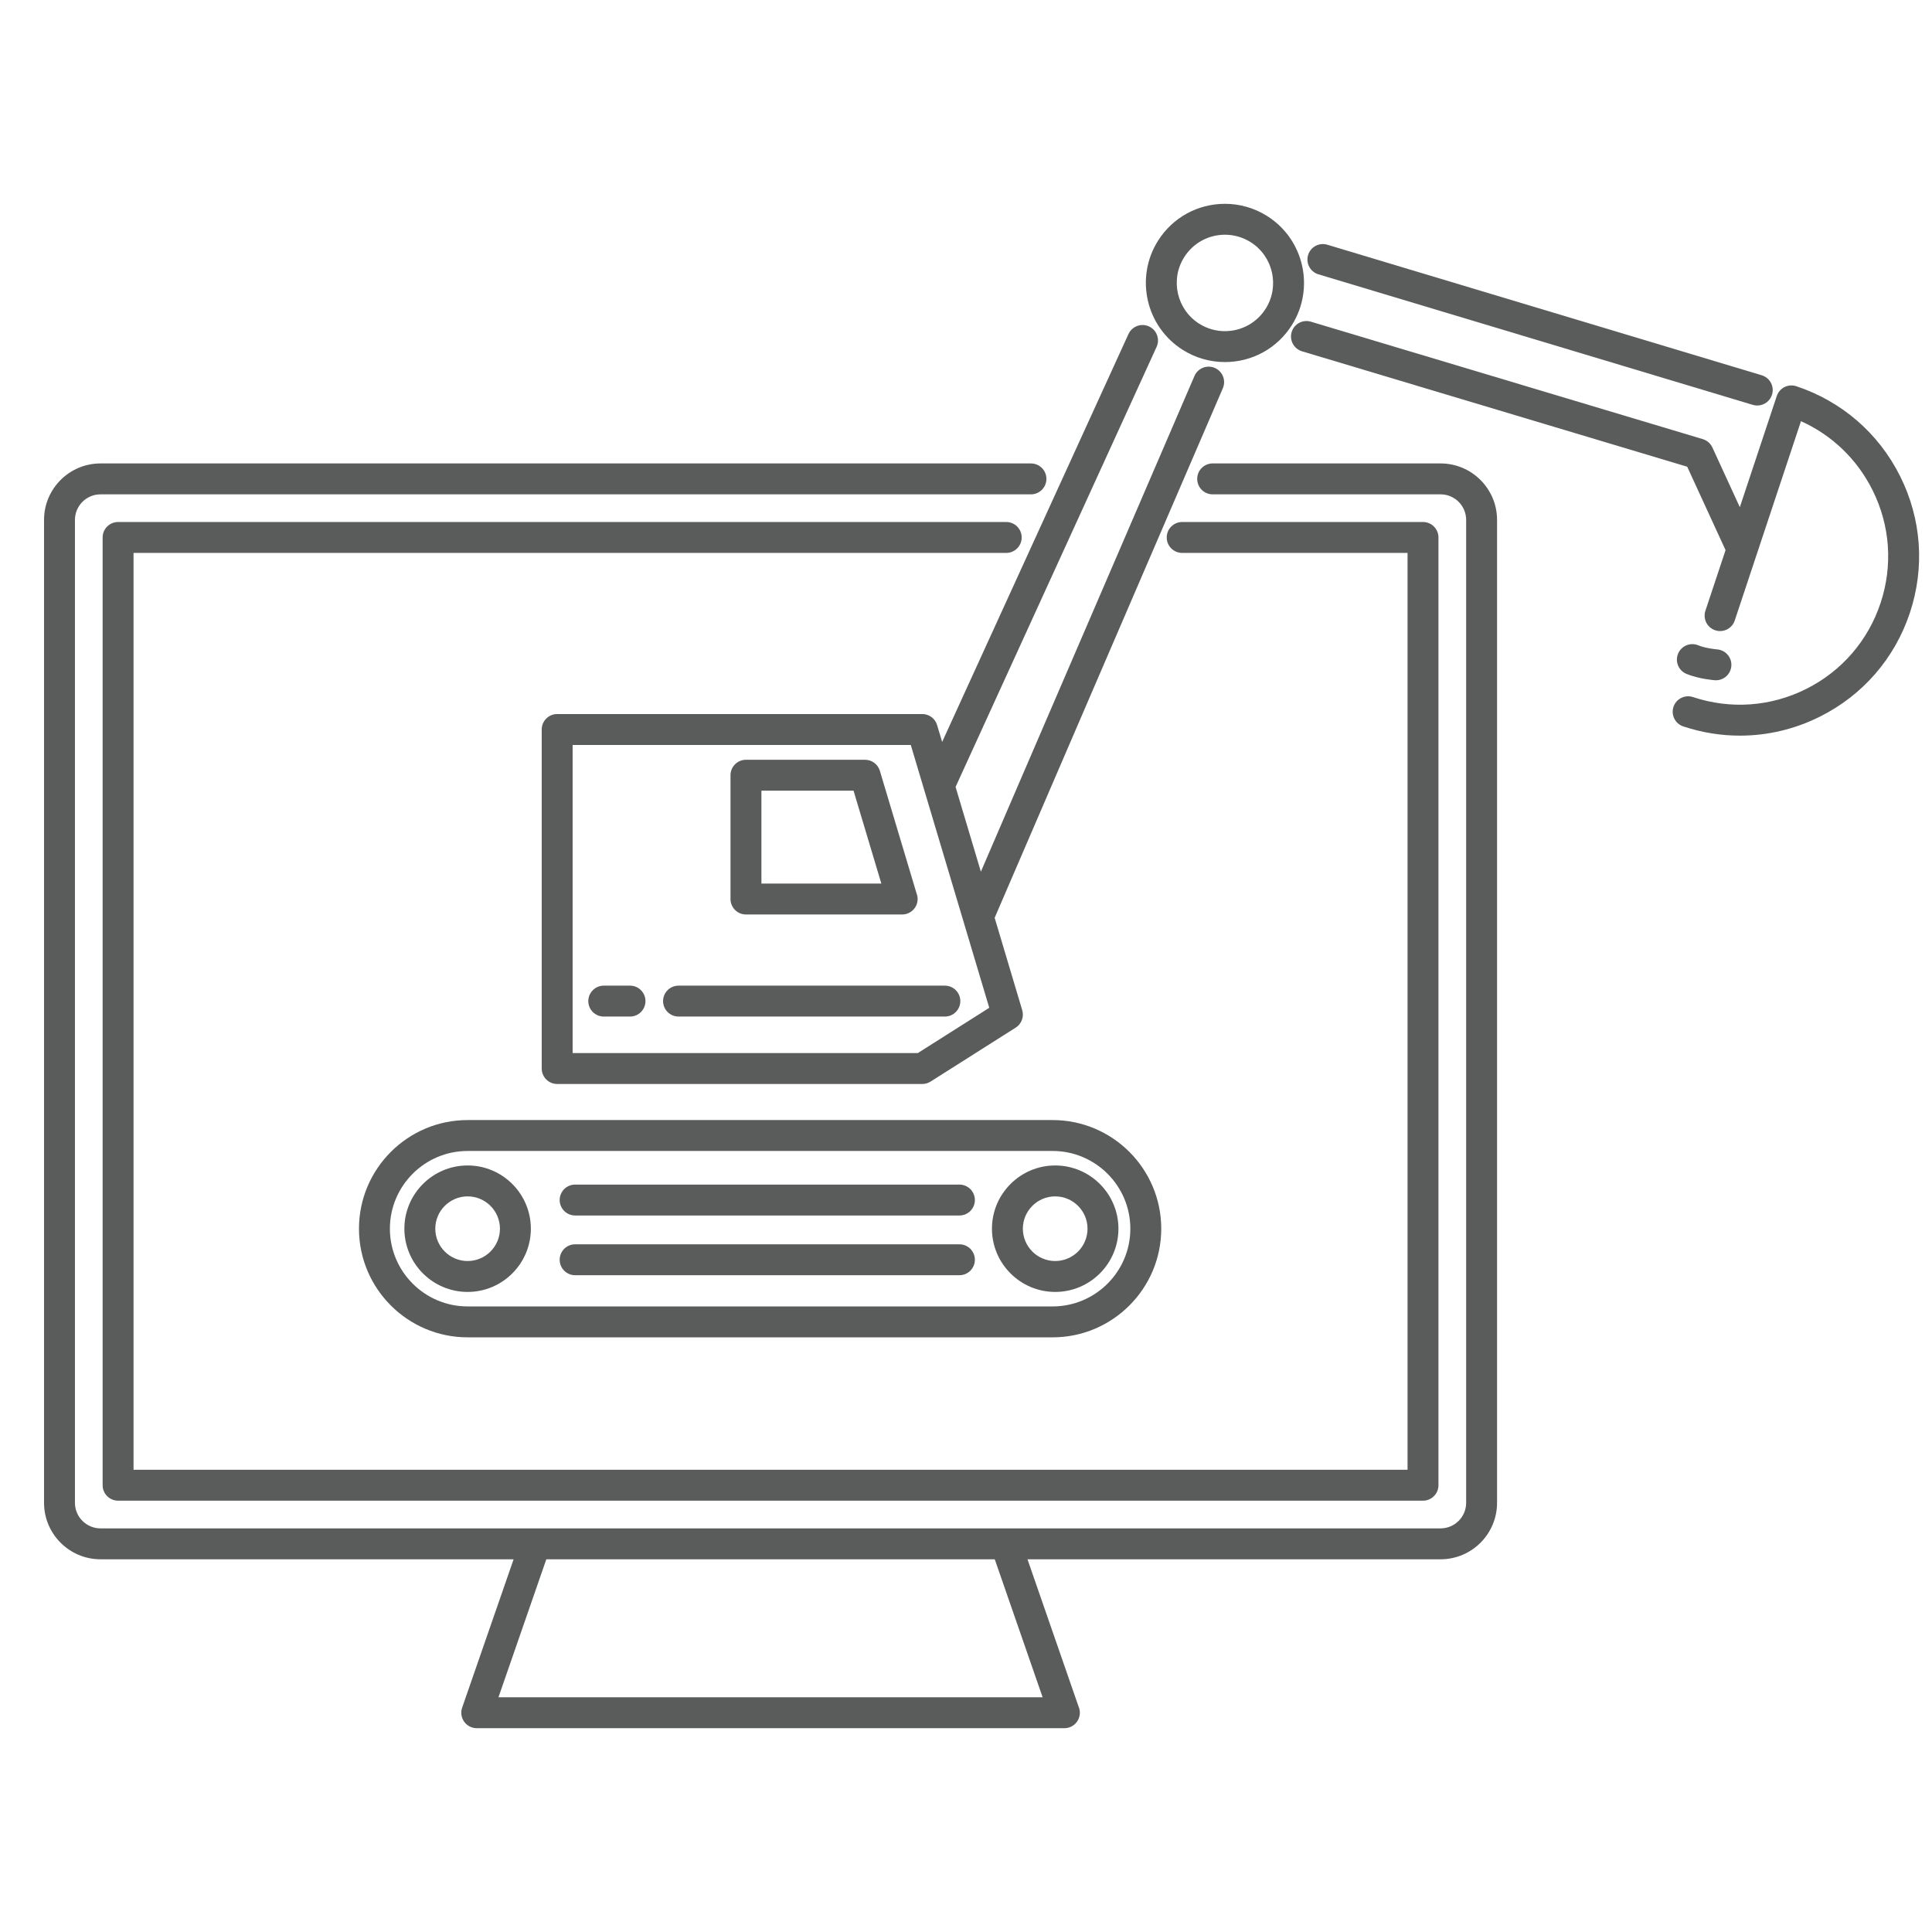
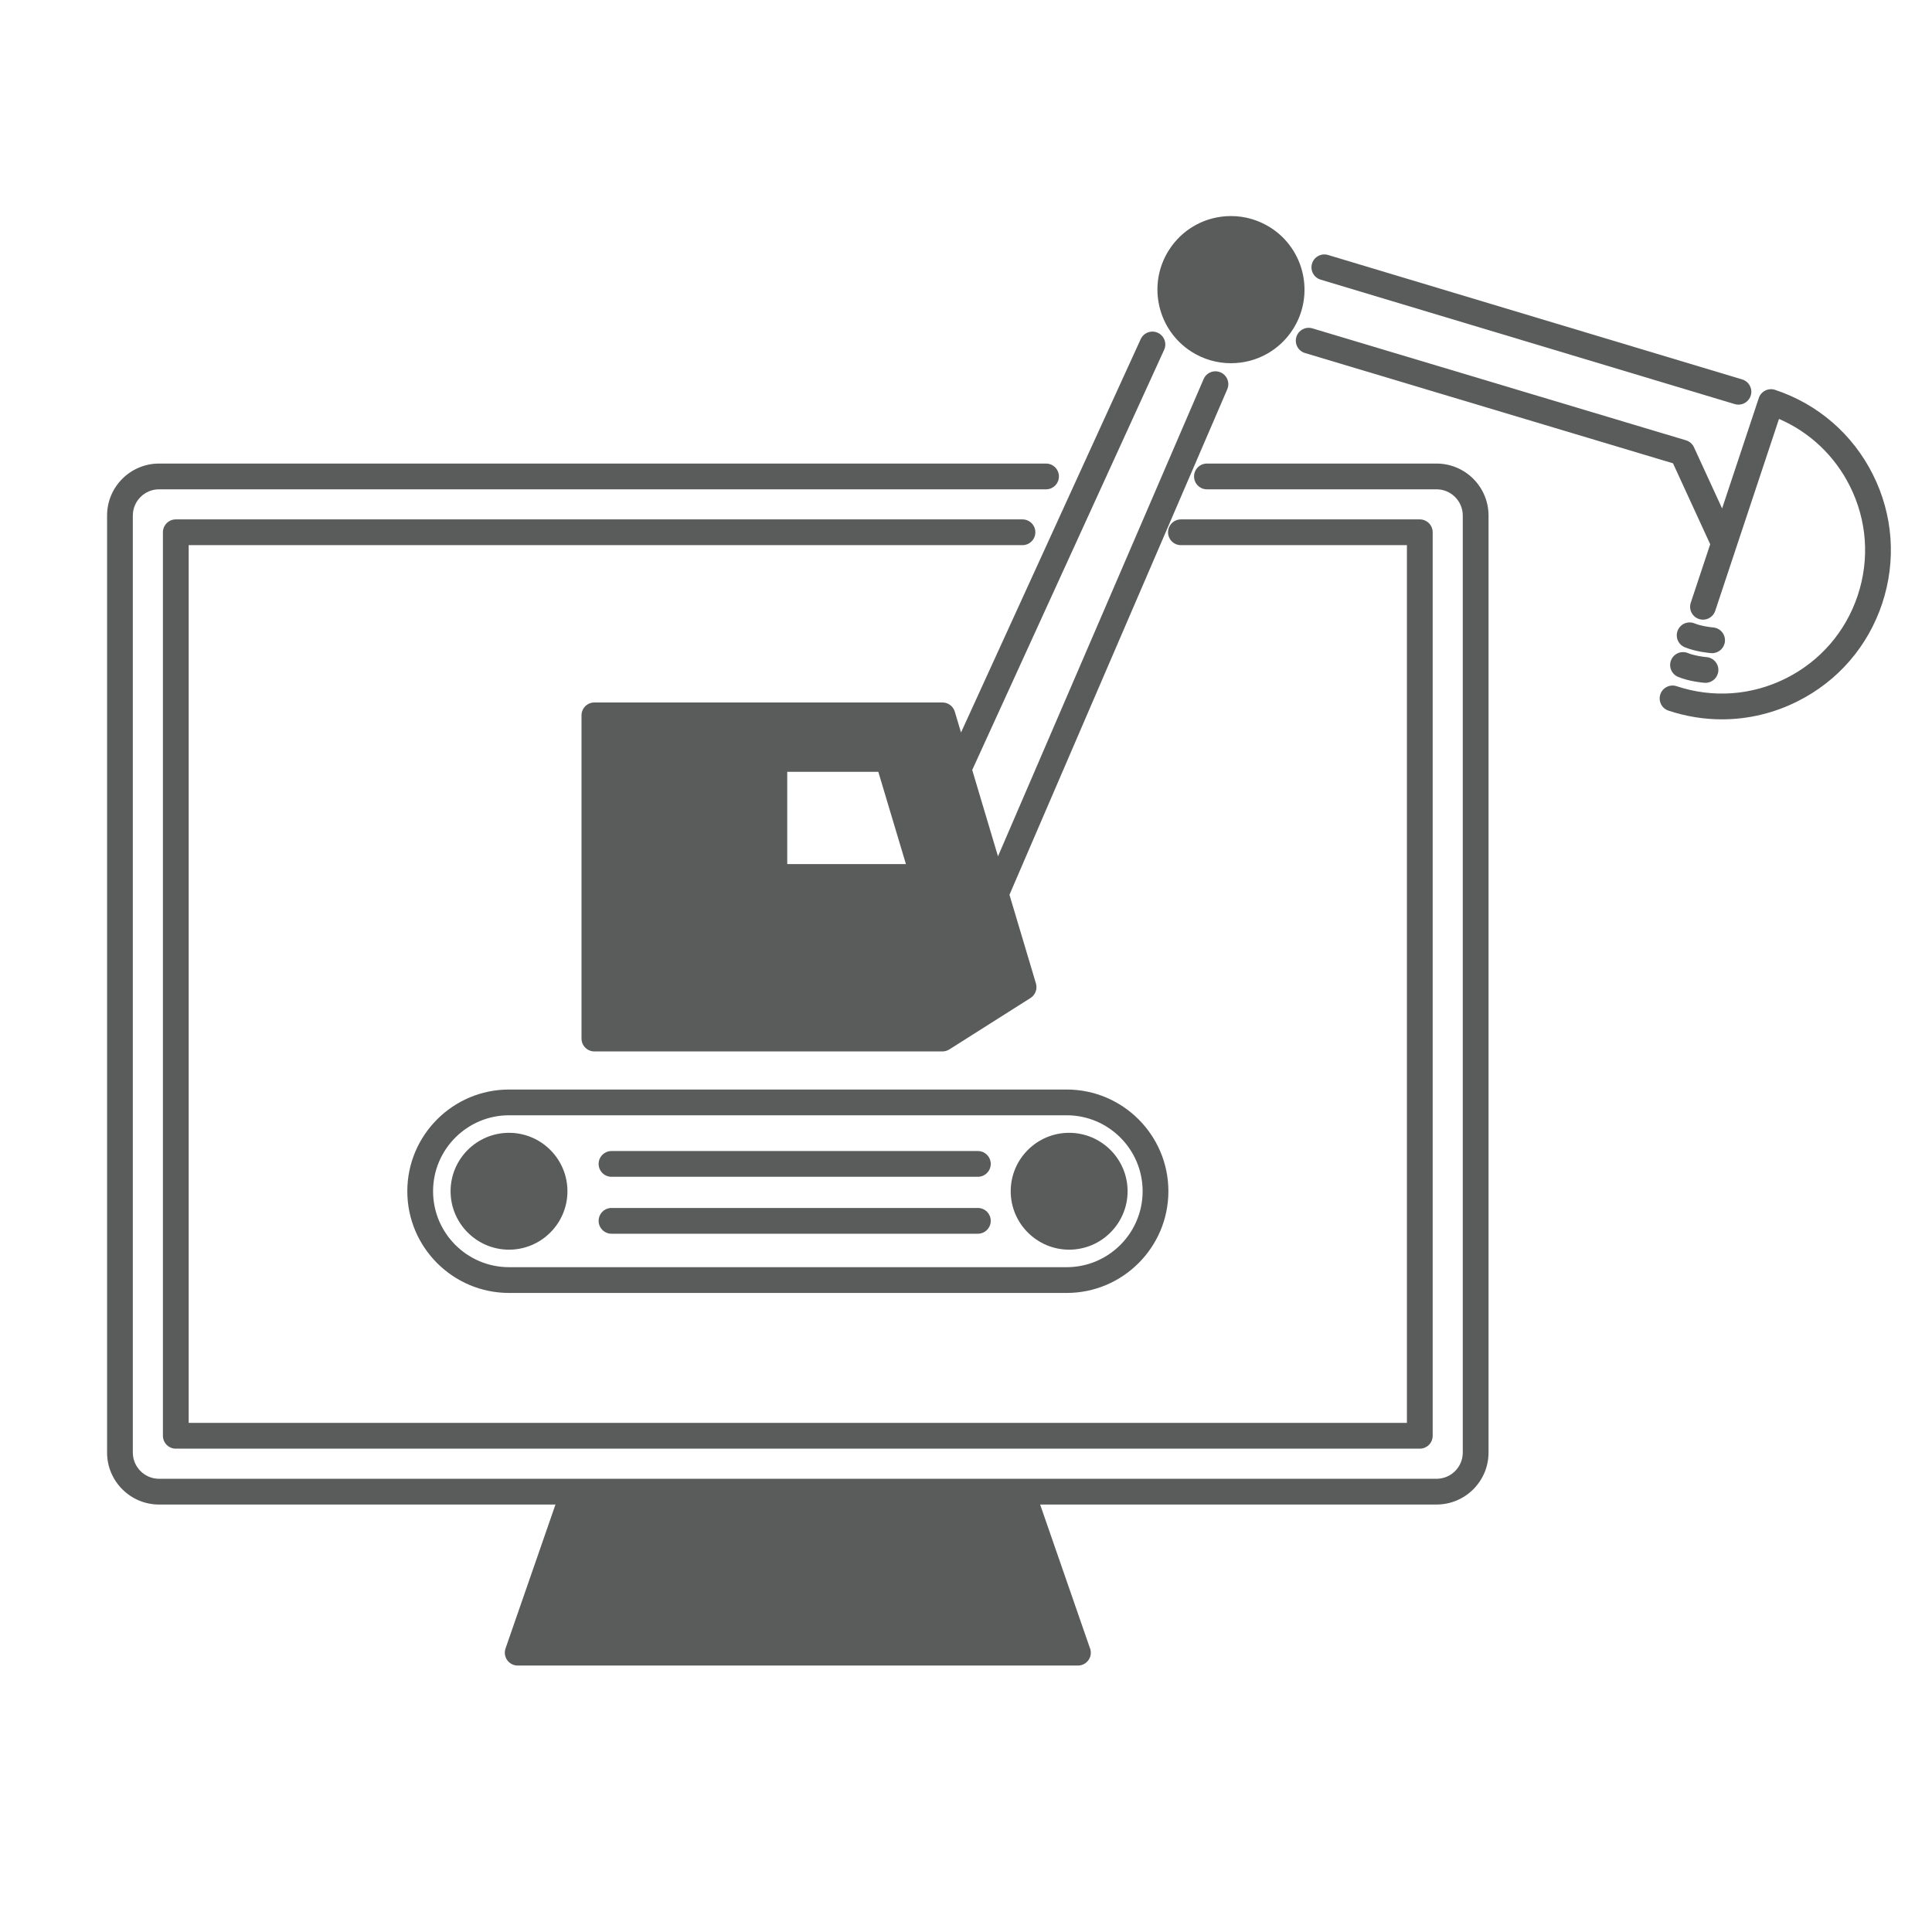
- <svg xmlns="http://www.w3.org/2000/svg" version="1.1" id="Layer_1" x="0px" y="0px" width="750px" height="750px" viewBox="585 165 750 750" enable-background="new 585 165 750 750" xml:space="preserve">
+ <svg xmlns="http://www.w3.org/2000/svg" version="1.1" id="Layer_1" x="0px" y="0px" width="750px" height="750px" viewBox="0 0 750 750" enable-background="new 0 0 750 750" xml:space="preserve">
  <g>
-     <path fill="#5A5B5B" d="M1144.231,344.905h-88.481c-3.313,0-6,2.687-6,6c0,3.314,2.687,6,6,6h88.481   c5.472,0,9.924,4.45,9.924,9.919v381.567c0,5.473-4.452,9.924-9.924,9.924H975.449c-0.005,0-0.009,0-0.013,0H792.813   c-0.004,0-0.008,0-0.012,0H624.018c-5.472,0-9.924-4.451-9.924-9.924V366.824c0-5.469,4.452-9.919,9.924-9.919h361.197   c3.313,0,6-2.686,6-6c0-3.313-2.687-6-6-6H624.018c-12.089,0-21.924,9.833-21.924,21.919v381.567   c0,12.09,9.835,21.924,21.924,21.924h160.363l-19.979,57.6c-0.636,1.834-0.346,3.863,0.78,5.445   c1.126,1.582,2.947,2.521,4.889,2.521h228.108c0.006,0,0.014,0,0.02,0c3.314,0,6-2.688,6-6c0-0.865-0.182-1.686-0.511-2.428   l-19.818-57.139h160.362c12.089,0,21.924-9.834,21.924-21.924V366.824C1166.155,354.738,1156.32,344.905,1144.231,344.905z    M989.747,823.881H778.502l18.579-53.566h174.085L989.747,823.881z" />
-     <path fill="#5A5B5B" d="M981.616,373.641c0-3.313-2.687-6-6-6H630.84c-3.313,0-6,2.687-6,6v367.921c0,3.313,2.687,6,6,6h506.569   c3.313,0,6-2.688,6-6V373.641c0-3.313-2.687-6-6-6h-93.491c-3.313,0-6,2.687-6,6s2.687,6,6,6h87.491v355.921H636.84V379.641   h338.776C978.93,379.641,981.616,376.955,981.616,373.641z" />
-     <path fill="#5A5B5B" d="M766.526,684.152H993.62c23.256,0,42.176-18.918,42.176-42.172c0-23.256-18.92-42.176-42.176-42.176   H766.526c-23.253,0-42.171,18.92-42.171,42.176C724.355,665.234,743.273,684.152,766.526,684.152z M766.526,611.805H993.62   c16.639,0,30.176,13.537,30.176,30.176c0,16.637-13.537,30.172-30.176,30.172H766.526c-16.637,0-30.171-13.535-30.171-30.172   C736.355,625.342,749.89,611.805,766.526,611.805z" />
-     <path fill="#5A5B5B" d="M766.529,666.529c13.537,0,24.549-11.012,24.549-24.549c0-13.535-11.013-24.549-24.549-24.549   c-13.536,0-24.549,11.014-24.549,24.549C741.98,655.518,752.993,666.529,766.529,666.529z M766.529,629.432   c6.92,0,12.549,5.629,12.549,12.549s-5.629,12.549-12.549,12.549c-6.919,0-12.549-5.629-12.549-12.549   S759.609,629.432,766.529,629.432z" />
-     <path fill="#5A5B5B" d="M994.623,666.527c13.538,0,24.553-11.012,24.553-24.547s-11.015-24.547-24.553-24.547   c-13.535,0-24.547,11.012-24.547,24.547S981.088,666.527,994.623,666.527z M994.623,629.434c6.922,0,12.553,5.629,12.553,12.547   s-5.631,12.547-12.553,12.547c-6.918,0-12.547-5.629-12.547-12.547S987.705,629.434,994.623,629.434z" />
-     <path fill="#5A5B5B" d="M808.265,636.852h149.182c3.313,0,6-2.688,6-6c0-3.314-2.687-6-6-6H808.265c-3.314,0-6,2.686-6,6   C802.265,634.164,804.951,636.852,808.265,636.852z" />
-     <path fill="#5A5B5B" d="M808.265,660.039h149.182c3.313,0,6-2.688,6-6c0-3.314-2.687-6-6-6H808.265c-3.314,0-6,2.686-6,6   C802.265,657.352,804.951,660.039,808.265,660.039z" />
-     <path fill="#5A5B5B" d="M948.784,446.475c-0.759-2.542-3.097-4.284-5.749-4.284h-141.74c-3.313,0-6,2.686-6,6v131.609   c0,3.313,2.687,6,6,6h141.74c1.137,0,2.251-0.324,3.211-0.932l33.043-20.939c2.27-1.438,3.306-4.209,2.537-6.785l-10.703-35.847   l88.585-205.587c1.311-3.043-0.093-6.573-3.137-7.885c-3.043-1.311-6.573,0.093-7.884,3.136l-82.912,192.423l-9.82-32.891   l78.035-170.83c1.376-3.014,0.049-6.574-2.965-7.951c-3.017-1.377-6.574-0.05-7.951,2.964L950.74,453.028L948.784,446.475z    M941.293,573.801H807.294V454.191h131.27l30.464,102.033L941.293,573.801z" />
-     <path fill="#5A5B5B" d="M920.811,459.944H874.58c-3.313,0-6,2.687-6,6v48.054c0,3.313,2.687,6,6,6h60.618c0.007,0,0.013,0,0.02,0   c3.313,0,6-2.687,6-6c0-0.774-0.146-1.514-0.414-2.193l-14.246-47.582C925.798,461.684,923.461,459.944,920.811,459.944z    M880.58,507.999v-36.054h35.764l10.794,36.054H880.58z" />
-     <path fill="#5A5B5B" d="M842.406,553.627c0,3.314,2.687,6,6,6h103.392c3.313,0,6-2.686,6-6c0-3.313-2.687-6-6-6H848.406   C845.093,547.627,842.406,550.314,842.406,553.627z" />
-     <path fill="#5A5B5B" d="M829.568,547.627h-10.188c-3.313,0-6,2.688-6,6c0,3.314,2.687,6,6,6h10.188c3.313,0,6-2.686,6-6   C835.568,550.314,832.882,547.627,829.568,547.627z" />
-     <path fill="#5A5B5B" d="M1044.153,300.828c4.909,3.091,10.56,4.725,16.34,4.725c10.633,0,20.356-5.365,26.011-14.349   c9.024-14.332,4.709-33.333-9.619-42.355c-4.911-3.094-10.563-4.729-16.345-4.729c-10.628,0-20.35,5.364-26.007,14.348   C1025.514,272.799,1029.828,291.801,1044.153,300.828z M1044.688,264.861c3.446-5.473,9.372-8.741,15.852-8.741   c3.516,0,6.955,0.997,9.949,2.883c8.729,5.497,11.358,17.074,5.859,25.809c-3.444,5.474-9.372,8.742-15.855,8.742   c-3.515,0-6.954-0.996-9.944-2.878C1041.82,285.174,1039.192,273.594,1044.688,264.861z" />
-     <path fill="#5A5B5B" d="M1096.816,271.494l168.626,50.676c0.575,0.173,1.157,0.255,1.729,0.255c2.58,0,4.964-1.677,5.744-4.274   c0.954-3.174-0.846-6.52-4.02-7.473l-168.626-50.676c-3.172-0.955-6.52,0.846-7.473,4.019   C1091.843,267.194,1093.643,270.54,1096.816,271.494z" />
-     <path fill="#5A5B5B" d="M1322.589,349.786c-8.327-16.616-22.626-28.994-40.262-34.856c-1.511-0.501-3.157-0.383-4.581,0.33   c-1.422,0.713-2.504,1.962-3.005,3.472l-14.341,43.156l-10.655-23.179c-0.72-1.566-2.078-2.747-3.729-3.242l-152.128-45.586   c-3.18-0.951-6.52,0.851-7.47,4.025c-0.951,3.174,0.851,6.519,4.024,7.47l149.531,44.808l14.884,32.378l-7.817,23.524   c-1.046,3.145,0.656,6.541,3.801,7.586c3.146,1.042,6.541-0.656,7.586-3.802l25.712-77.369   c12.017,5.416,21.734,14.715,27.722,26.662c6.893,13.751,8.016,29.36,3.163,43.954c-4.848,14.594-15.091,26.427-28.841,33.319   c-13.752,6.894-29.363,8.018-43.956,3.168c-3.142-1.044-6.541,0.656-7.586,3.802c-1.046,3.145,0.656,6.541,3.801,7.586   c7.211,2.396,14.623,3.585,22.006,3.585c10.677,0,21.289-2.488,31.112-7.413c16.616-8.329,28.993-22.628,34.852-40.263   C1332.276,385.267,1330.918,366.403,1322.589,349.786z" />
-     <path fill="#5A5B5B" d="M1239.683,426.6c4.704,1.944,10.36,2.414,10.989,2.461c0.153,0.011,0.305,0.017,0.456,0.017   c3.109,0,5.74-2.4,5.977-5.552c0.248-3.304-2.23-6.184-5.534-6.432c-1.1-0.082-4.801-0.551-7.306-1.585   c-3.06-1.264-6.571,0.191-7.836,3.254C1235.163,421.826,1236.62,425.334,1239.683,426.6z" />
+     <path fill="#5A5B5B" d="M557.665,179.953H468.53c-2.762,0-5,2.239-5,5s2.238,5,5,5h89.136c5.613,0,10.181,4.565,10.181,10.176   v363.75c0,5.613-4.567,10.18-10.181,10.18H396.752H222.66H61.742c-5.611,0-10.176-4.566-10.176-10.18v-363.75   c0-5.611,4.565-10.176,10.176-10.176h344.327c2.762,0,5-2.239,5-5s-2.238-5-5-5H61.742c-11.125,0-20.176,9.051-20.176,20.176   v363.75c0,11.127,9.051,20.18,20.176,20.18h153.891l-19.386,55.867c-0.53,1.527-0.289,3.219,0.649,4.537s2.456,2.102,4.074,2.102   h217.461c0.007,0,0.014,0,0.02,0c2.762,0,5-2.238,5-5c0-0.732-0.157-1.43-0.44-2.057l-19.232-55.449h153.887   c11.128,0,20.181-9.053,20.181-20.18v-363.75C577.846,189.004,568.793,179.953,557.665,179.953z" />
+     <path fill="#5A5B5B" d="M401.923,206.628c0-2.761-2.238-5-5-5H68.246c-2.761,0-5,2.239-5,5v350.741c0,2.762,2.239,5,5,5h482.916   c2.762,0,5-2.238,5-5V206.628c0-2.761-2.238-5-5-5h-92.725c-2.762,0-5,2.239-5,5s2.238,5,5,5h87.725v340.741H73.246V211.628   h323.677C399.685,211.628,401.923,209.389,401.923,206.628z" />
+     <path fill="#5A5B5B" d="M197.601,501.92h216.485c21.771,0,39.482-17.711,39.482-39.482c0-21.773-17.712-39.486-39.482-39.486   H197.601c-21.771,0-39.482,17.713-39.482,39.486C158.119,484.209,175.831,501.92,197.601,501.92z M197.601,432.951h216.485   c16.257,0,29.482,13.227,29.482,29.486c0,16.258-13.226,29.482-29.482,29.482H197.601c-16.257,0-29.482-13.225-29.482-29.482   C168.119,446.177,181.344,432.951,197.601,432.951z" />
+     <path fill="#5A5B5B" d="M197.601,485.119c12.506,0,22.681-10.176,22.681-22.682s-10.174-22.68-22.681-22.68   c-12.509,0-22.686,10.174-22.686,22.68S185.093,485.119,197.601,485.119z" />
+     <path fill="#5A5B5B" d="M415.043,485.119c12.509,0,22.686-10.176,22.686-22.682s-10.177-22.68-22.686-22.68   s-22.686,10.174-22.686,22.68S402.534,485.119,415.043,485.119z" />
+     <path fill="#5A5B5B" d="M237.386,456.828h142.217c2.762,0,5-2.238,5-5s-2.238-5-5-5H237.386c-2.761,0-5,2.238-5,5   S234.625,456.828,237.386,456.828z" />
+     <path fill="#5A5B5B" d="M237.386,478.931h142.217c2.762,0,5-2.238,5-5s-2.238-5-5-5H237.386c-2.761,0-5,2.238-5,5   S234.625,478.931,237.386,478.931z" />
+     <path fill="#5A5B5B" d="M370.654,276.267c-0.632-2.118-2.581-3.57-4.791-3.57H230.741c-2.761,0-5,2.239-5,5V403.16   c0,2.762,2.239,5,5,5h135.122c0.948,0,1.876-0.27,2.677-0.775l31.495-19.961c1.891-1.199,2.755-3.508,2.114-5.654l-10.275-34.419   l84.549-196.234c1.093-2.536-0.077-5.478-2.613-6.57c-2.531-1.09-5.478,0.077-6.57,2.613l-79.822,185.262l-10.004-33.515   l74.503-163.101c1.147-2.512,0.041-5.478-2.471-6.625c-2.508-1.147-5.478-0.042-6.625,2.47L373.067,284.35L370.654,276.267z    M340.959,299.621l10.718,35.811h-46.072v-35.811H340.959z" />
+     <path fill="#5A5B5B" d="M462.643,136.606c4.565,2.874,9.819,4.393,15.193,4.393c9.888,0,18.93-4.989,24.188-13.343   c8.392-13.327,4.379-30.996-8.944-39.385c-4.566-2.877-9.822-4.397-15.198-4.397c-9.886,0-18.928,4.987-24.188,13.342   C445.307,110.538,449.322,128.208,462.643,136.606z" />
+     <path fill="#5A5B5B" d="M512.671,108.56l160.752,48.311c0.48,0.144,0.965,0.213,1.441,0.213c2.149,0,4.136-1.398,4.786-3.563   c0.795-2.645-0.704-5.433-3.349-6.228L515.55,98.983c-2.646-0.792-5.433,0.705-6.228,3.35S510.027,107.765,512.671,108.56z" />
+     <path fill="#5A5B5B" d="M727.052,184.208c-7.853-15.667-21.336-27.34-37.966-32.867c-1.259-0.419-2.631-0.32-3.817,0.274   c-1.186,0.594-2.087,1.635-2.505,2.894l-14.246,42.87l-10.919-23.753c-0.6-1.305-1.732-2.289-3.107-2.701l-145.024-43.457   c-2.65-0.792-5.433,0.709-6.226,3.354c-0.792,2.645,0.71,5.432,3.354,6.225l142.86,42.809l14.443,31.42l-7.542,22.696   c-0.87,2.621,0.548,5.451,3.168,6.322c2.619,0.87,5.451-0.547,6.322-3.168l24.76-74.509c11.943,5.179,21.601,14.294,27.505,26.073   c6.656,13.281,7.741,28.356,3.055,42.451c-4.683,14.095-14.575,25.523-27.854,32.18c-13.28,6.657-28.357,7.745-42.454,3.059   c-2.618-0.868-5.45,0.547-6.322,3.168c-0.87,2.621,0.548,5.451,3.168,6.321c6.8,2.26,13.789,3.381,20.751,3.381   c10.068,0,20.075-2.347,29.338-6.99c15.668-7.854,27.34-21.338,32.863-37.966C736.186,217.665,734.906,199.878,727.052,184.208z" />
+     <path fill="#5A5B5B" d="M648.728,256.237c-1.055,2.552,0.159,5.476,2.712,6.531c4.382,1.811,9.668,2.25,10.256,2.293   c0.128,0.01,0.254,0.014,0.379,0.014c2.592,0,4.784-2,4.981-4.626c0.206-2.753-1.859-5.153-4.612-5.359   c-1.078-0.081-4.711-0.542-7.186-1.564C652.708,252.471,649.782,253.684,648.728,256.237z" />
+     <path fill="#5A5B5B" d="M664.264,253.542c0.128,0.01,0.254,0.014,0.379,0.014c2.589,0,4.776-1.996,4.977-4.619   c0.211-2.751-1.851-5.152-4.601-5.366c-1.167-0.091-4.733-0.549-7.186-1.563c-2.553-1.058-5.476,0.157-6.531,2.708   c-1.056,2.552,0.157,5.476,2.709,6.532C658.389,253.059,663.676,253.498,664.264,253.542z" />
  </g>
</svg>
